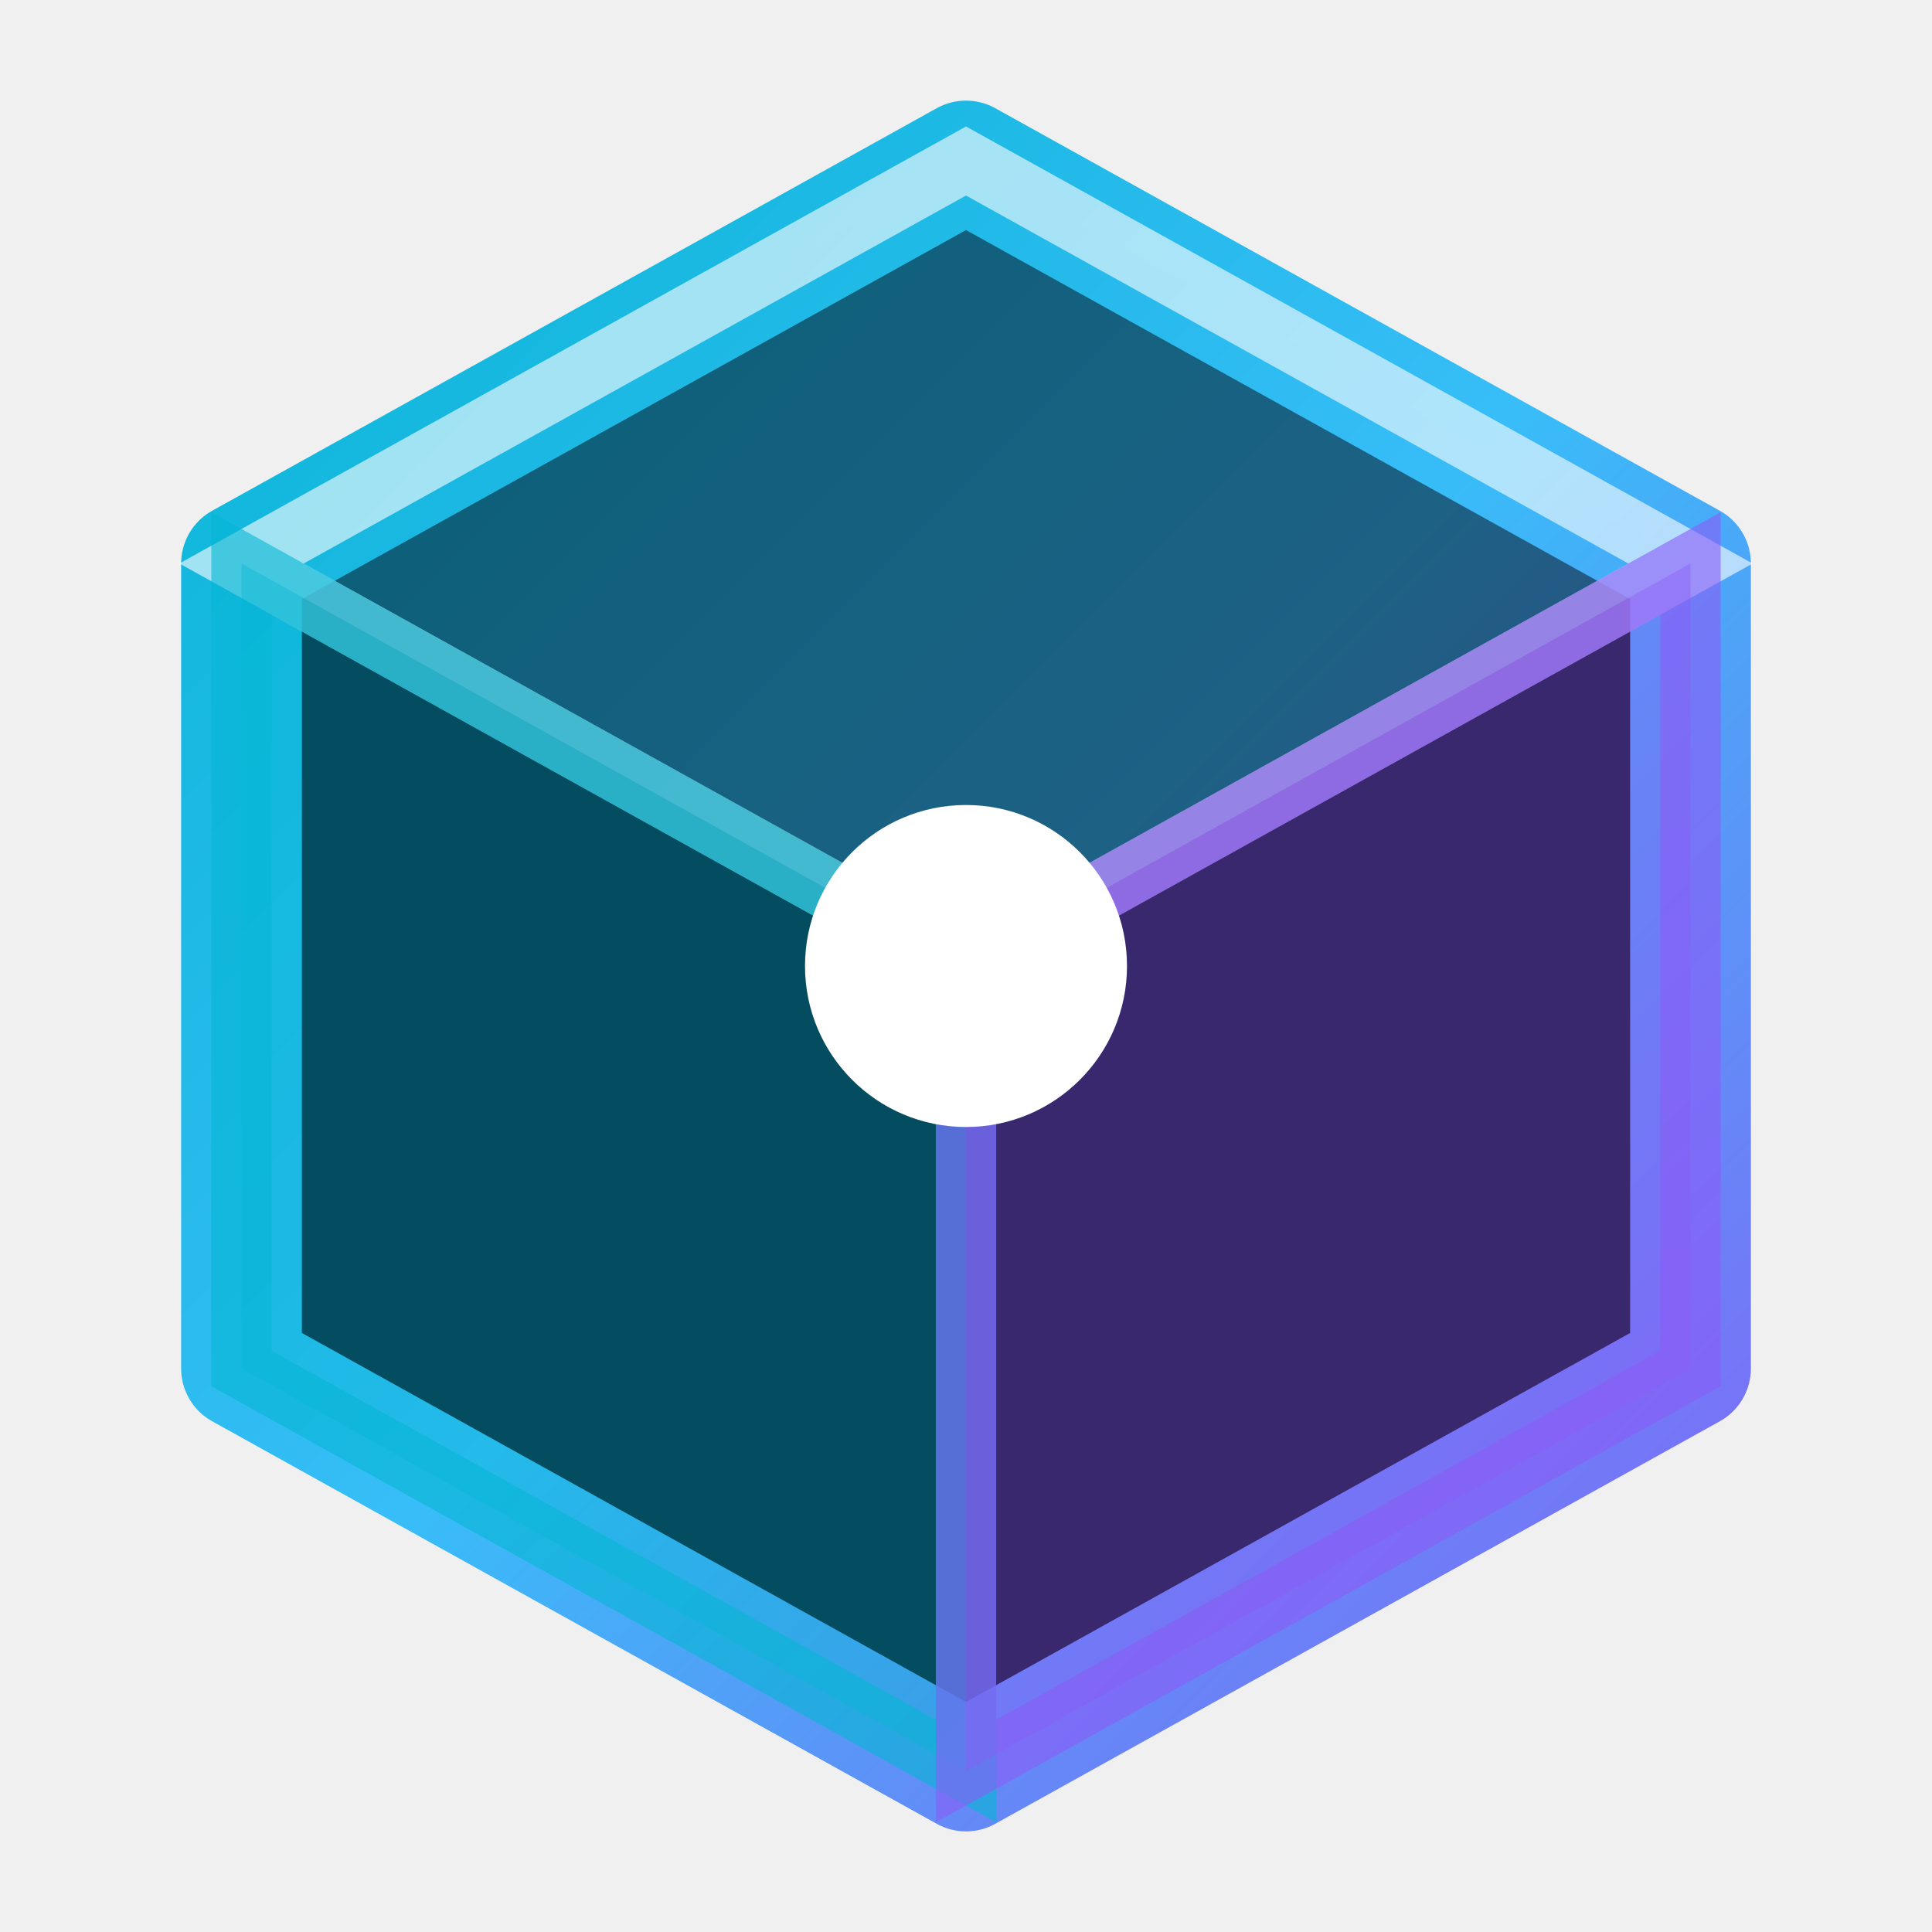
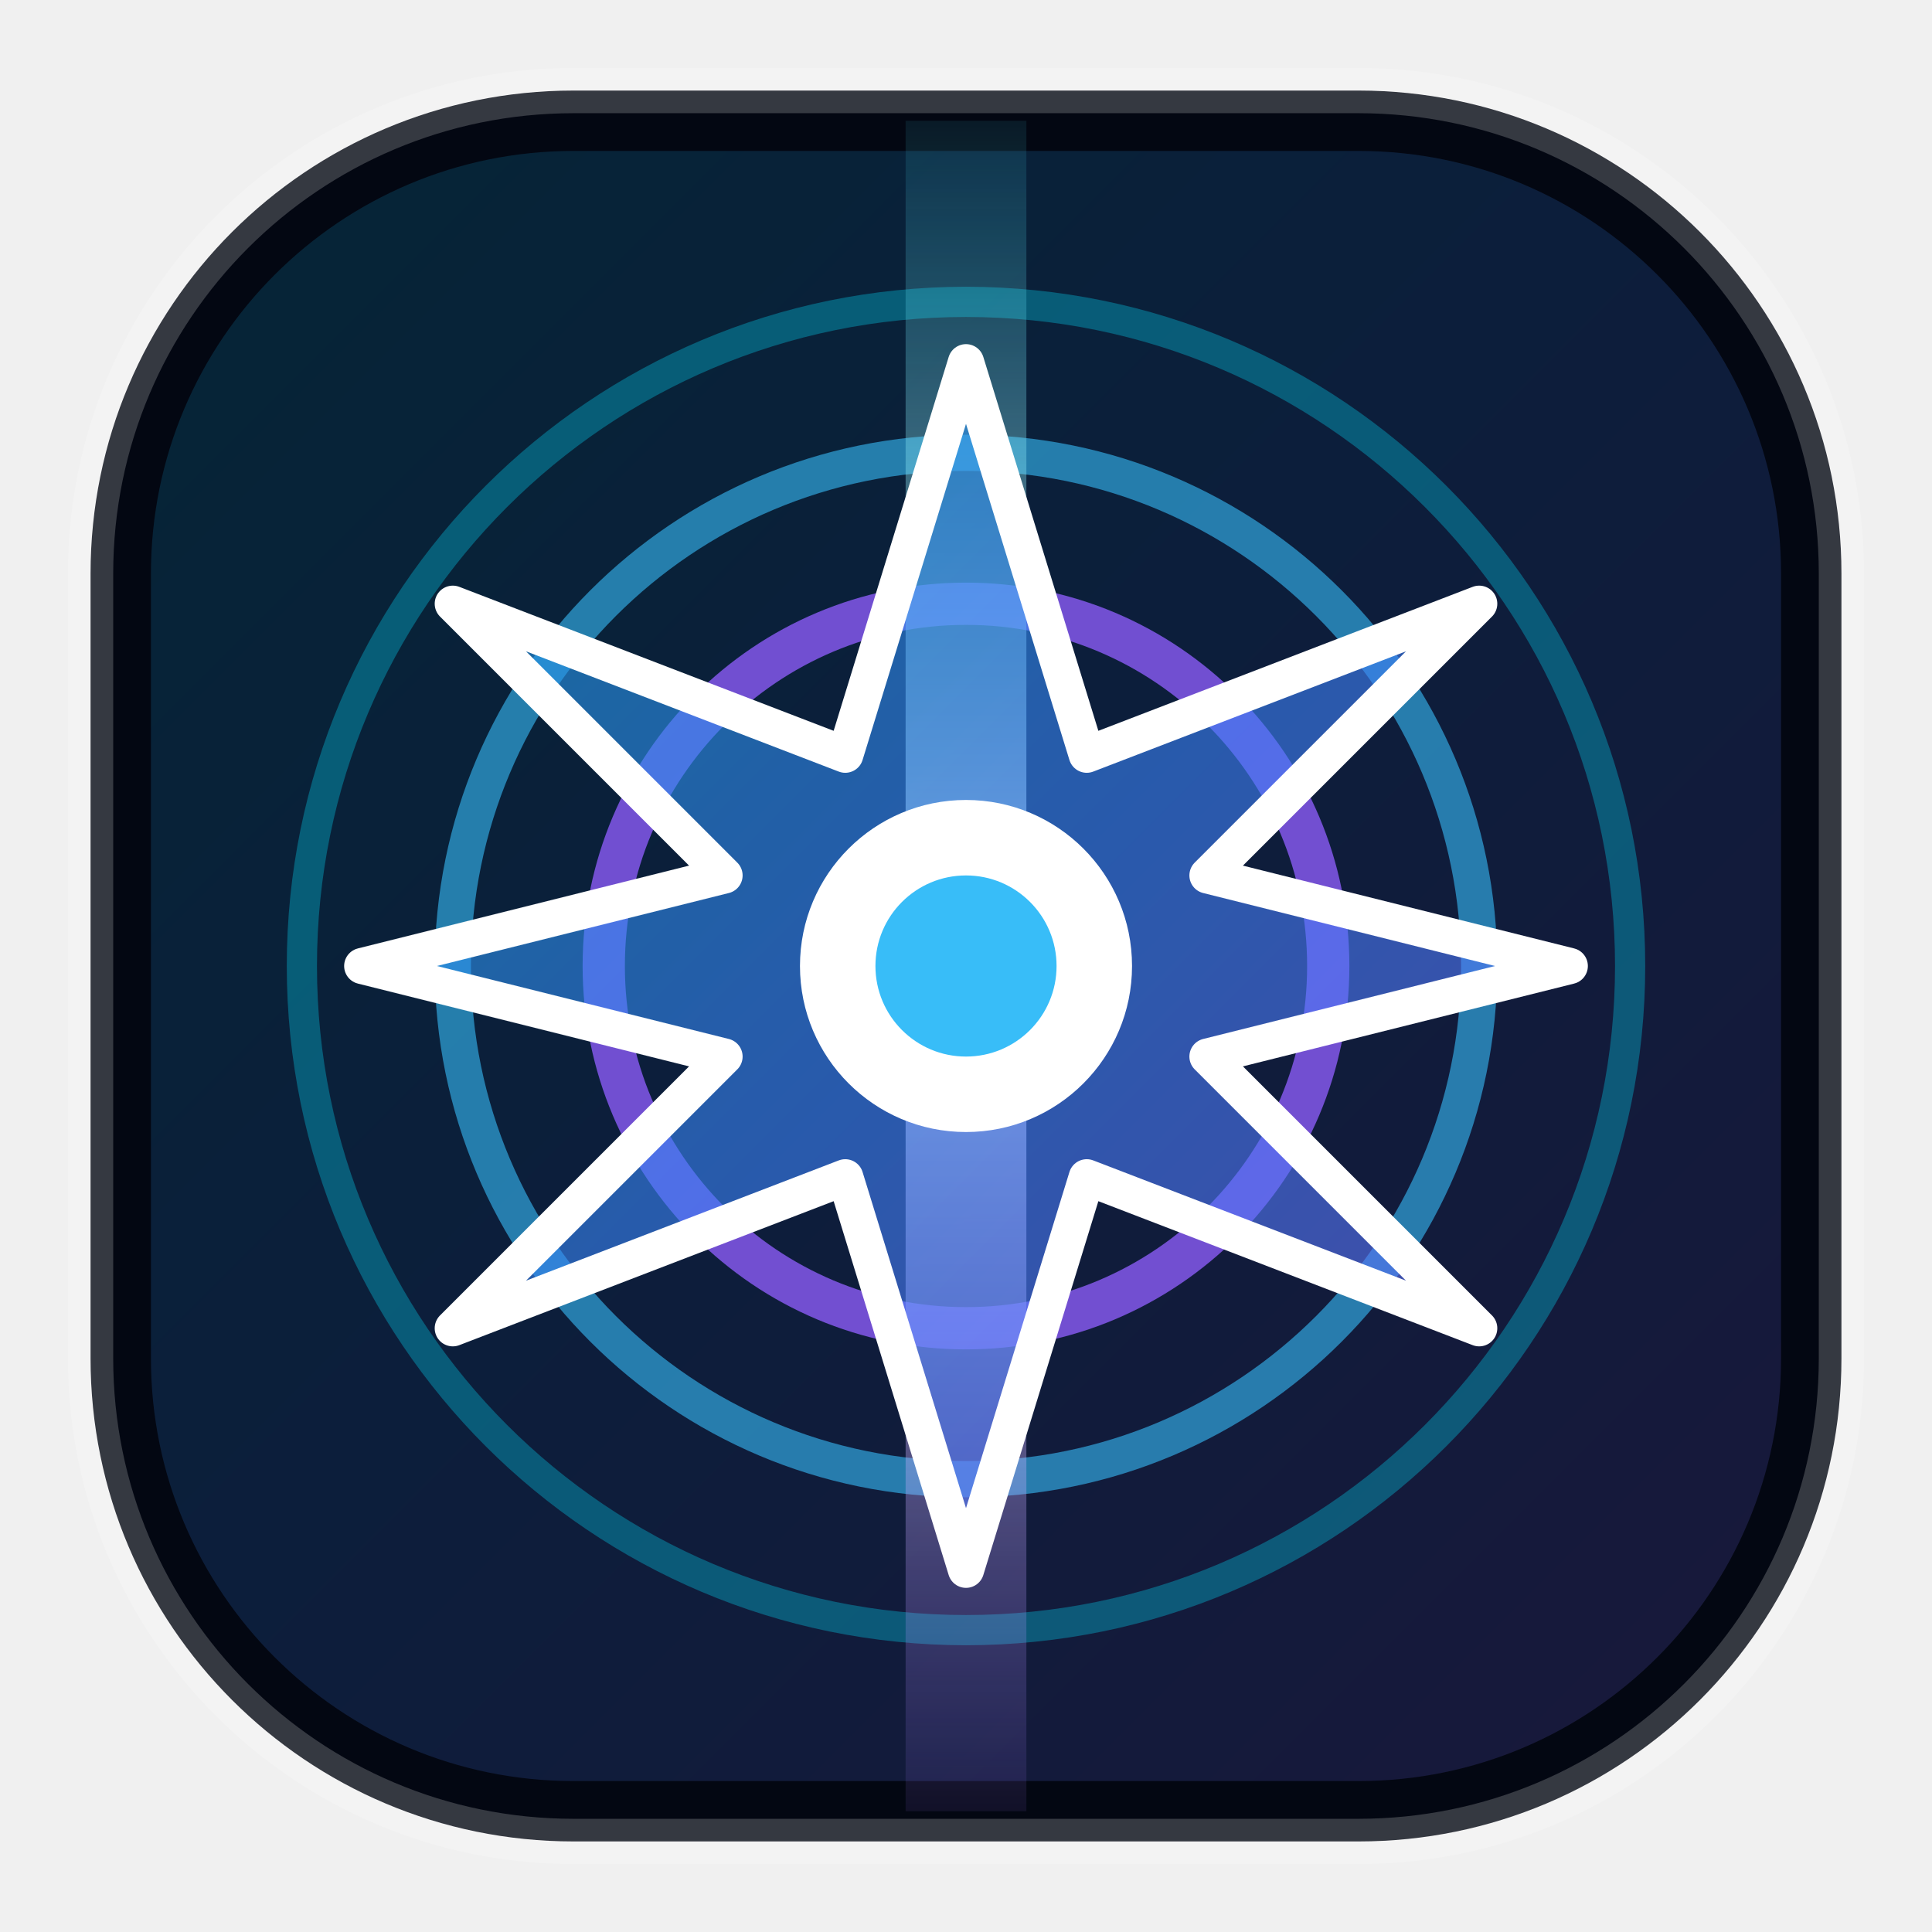
- <svg xmlns="http://www.w3.org/2000/svg" viewBox="0 0 48 48" fill="none">
+ <svg xmlns="http://www.w3.org/2000/svg" viewBox="0 0 64 64" fill="none">
  <defs>
-     <linearGradient id="grad1" x1="4" y1="4" x2="44" y2="44" gradientUnits="userSpaceOnUse">
+     <linearGradient id="favCosmic" x1="0" y1="0" x2="64" y2="64" gradientUnits="userSpaceOnUse">
      <stop offset="0%" stop-color="#06b6d4" />
-       <stop offset="50%" stop-color="#38bdf8" />
+       <stop offset="50%" stop-color="#3b82f6" />
      <stop offset="100%" stop-color="#8b5cf6" />
    </linearGradient>
+     <linearGradient id="favBeam" x1="32" y1="0" x2="32" y2="64" gradientUnits="userSpaceOnUse">
+       <stop offset="0%" stop-color="#22d3ee" stop-opacity="0" />
+       <stop offset="50%" stop-color="#ffffff" stop-opacity="0.9" />
+       <stop offset="100%" stop-color="#8b5cf6" stop-opacity="0" />
+     </linearGradient>
  </defs>
-   <polygon points="24,4 42,14 42,34 24,44 6,34 6,14" fill="#030712" stroke="url(#grad1)" stroke-width="3" stroke-linejoin="round" />
-   <polygon points="24,4 42,14 24,24 6,14" fill="url(#grad1)" fill-opacity="0.5" stroke="rgba(255,255,255,0.6)" stroke-width="1.5" />
-   <polygon points="6,14 24,24 24,44 6,34" fill="#06b6d4" fill-opacity="0.4" stroke="rgba(6,182,212,0.6)" stroke-width="1.5" />
-   <polygon points="42,14 42,34 24,44 24,24" fill="#8b5cf6" fill-opacity="0.4" stroke="rgba(139,92,246,0.6)" stroke-width="1.5" />
-   <circle cx="24" cy="24" r="4" fill="#ffffff" />
+   <rect x="3" y="3" width="58" height="58" rx="16" fill="#030712" stroke="rgba(255, 255, 255, 0.2)" stroke-width="1.5" />
+   <rect x="5" y="5" width="54" height="54" rx="14" fill="url(#favCosmic)" fill-opacity="0.18" />
+   <circle cx="32" cy="32" r="22" stroke="#06b6d4" stroke-width="1" stroke-opacity="0.4" />
+   <circle cx="32" cy="32" r="17" stroke="#38bdf8" stroke-width="1.2" stroke-opacity="0.6" />
+   <circle cx="32" cy="32" r="12" stroke="#8b5cf6" stroke-width="1.4" stroke-opacity="0.8" />
+   <path d="M30 4H34V60H30Z" fill="url(#favBeam)" opacity="0.85" />
+   <polygon points="32,12 36,25 49,20 40,29 52,32 40,35 49,44 36,39 32,52 28,39 15,44 24,35 12,32 24,29 15,20 28,25" fill="url(#favCosmic)" fill-opacity="0.6" stroke="#ffffff" stroke-width="1.2" stroke-linejoin="round" />
+   <circle cx="32" cy="32" r="5.5" fill="#ffffff" />
+   <circle cx="32" cy="32" r="3" fill="#38bdf8" />
</svg>
